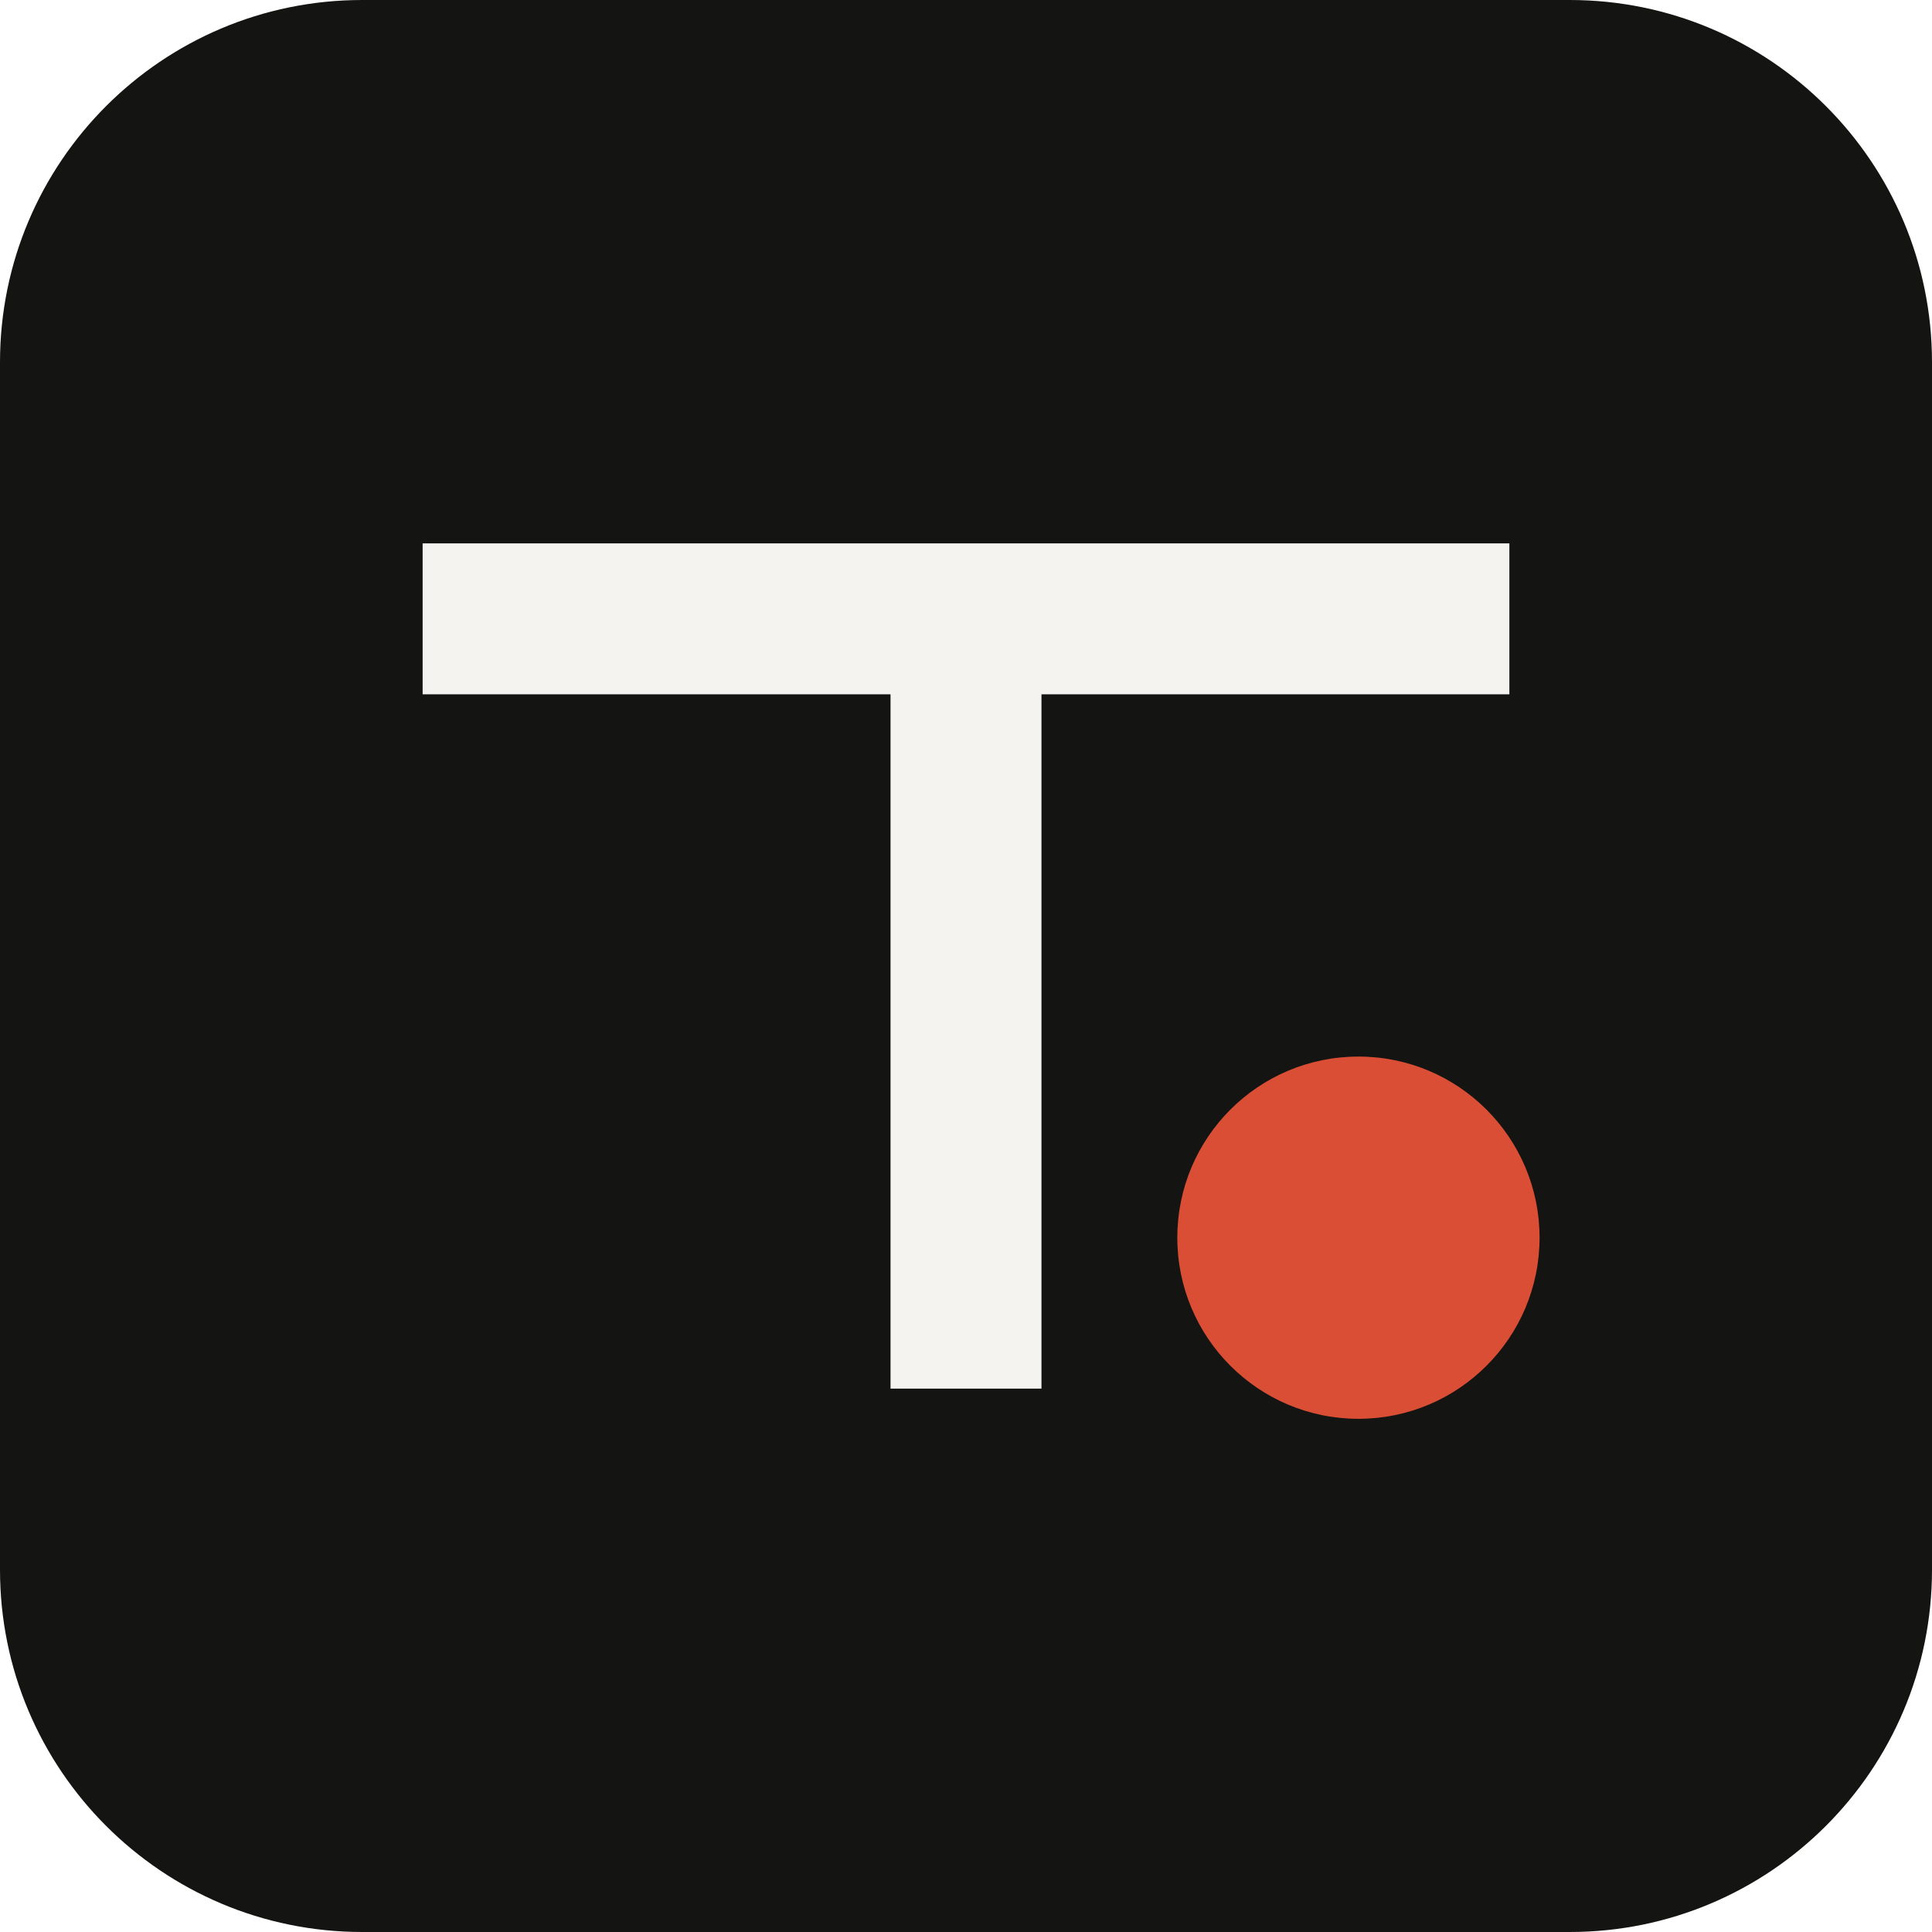
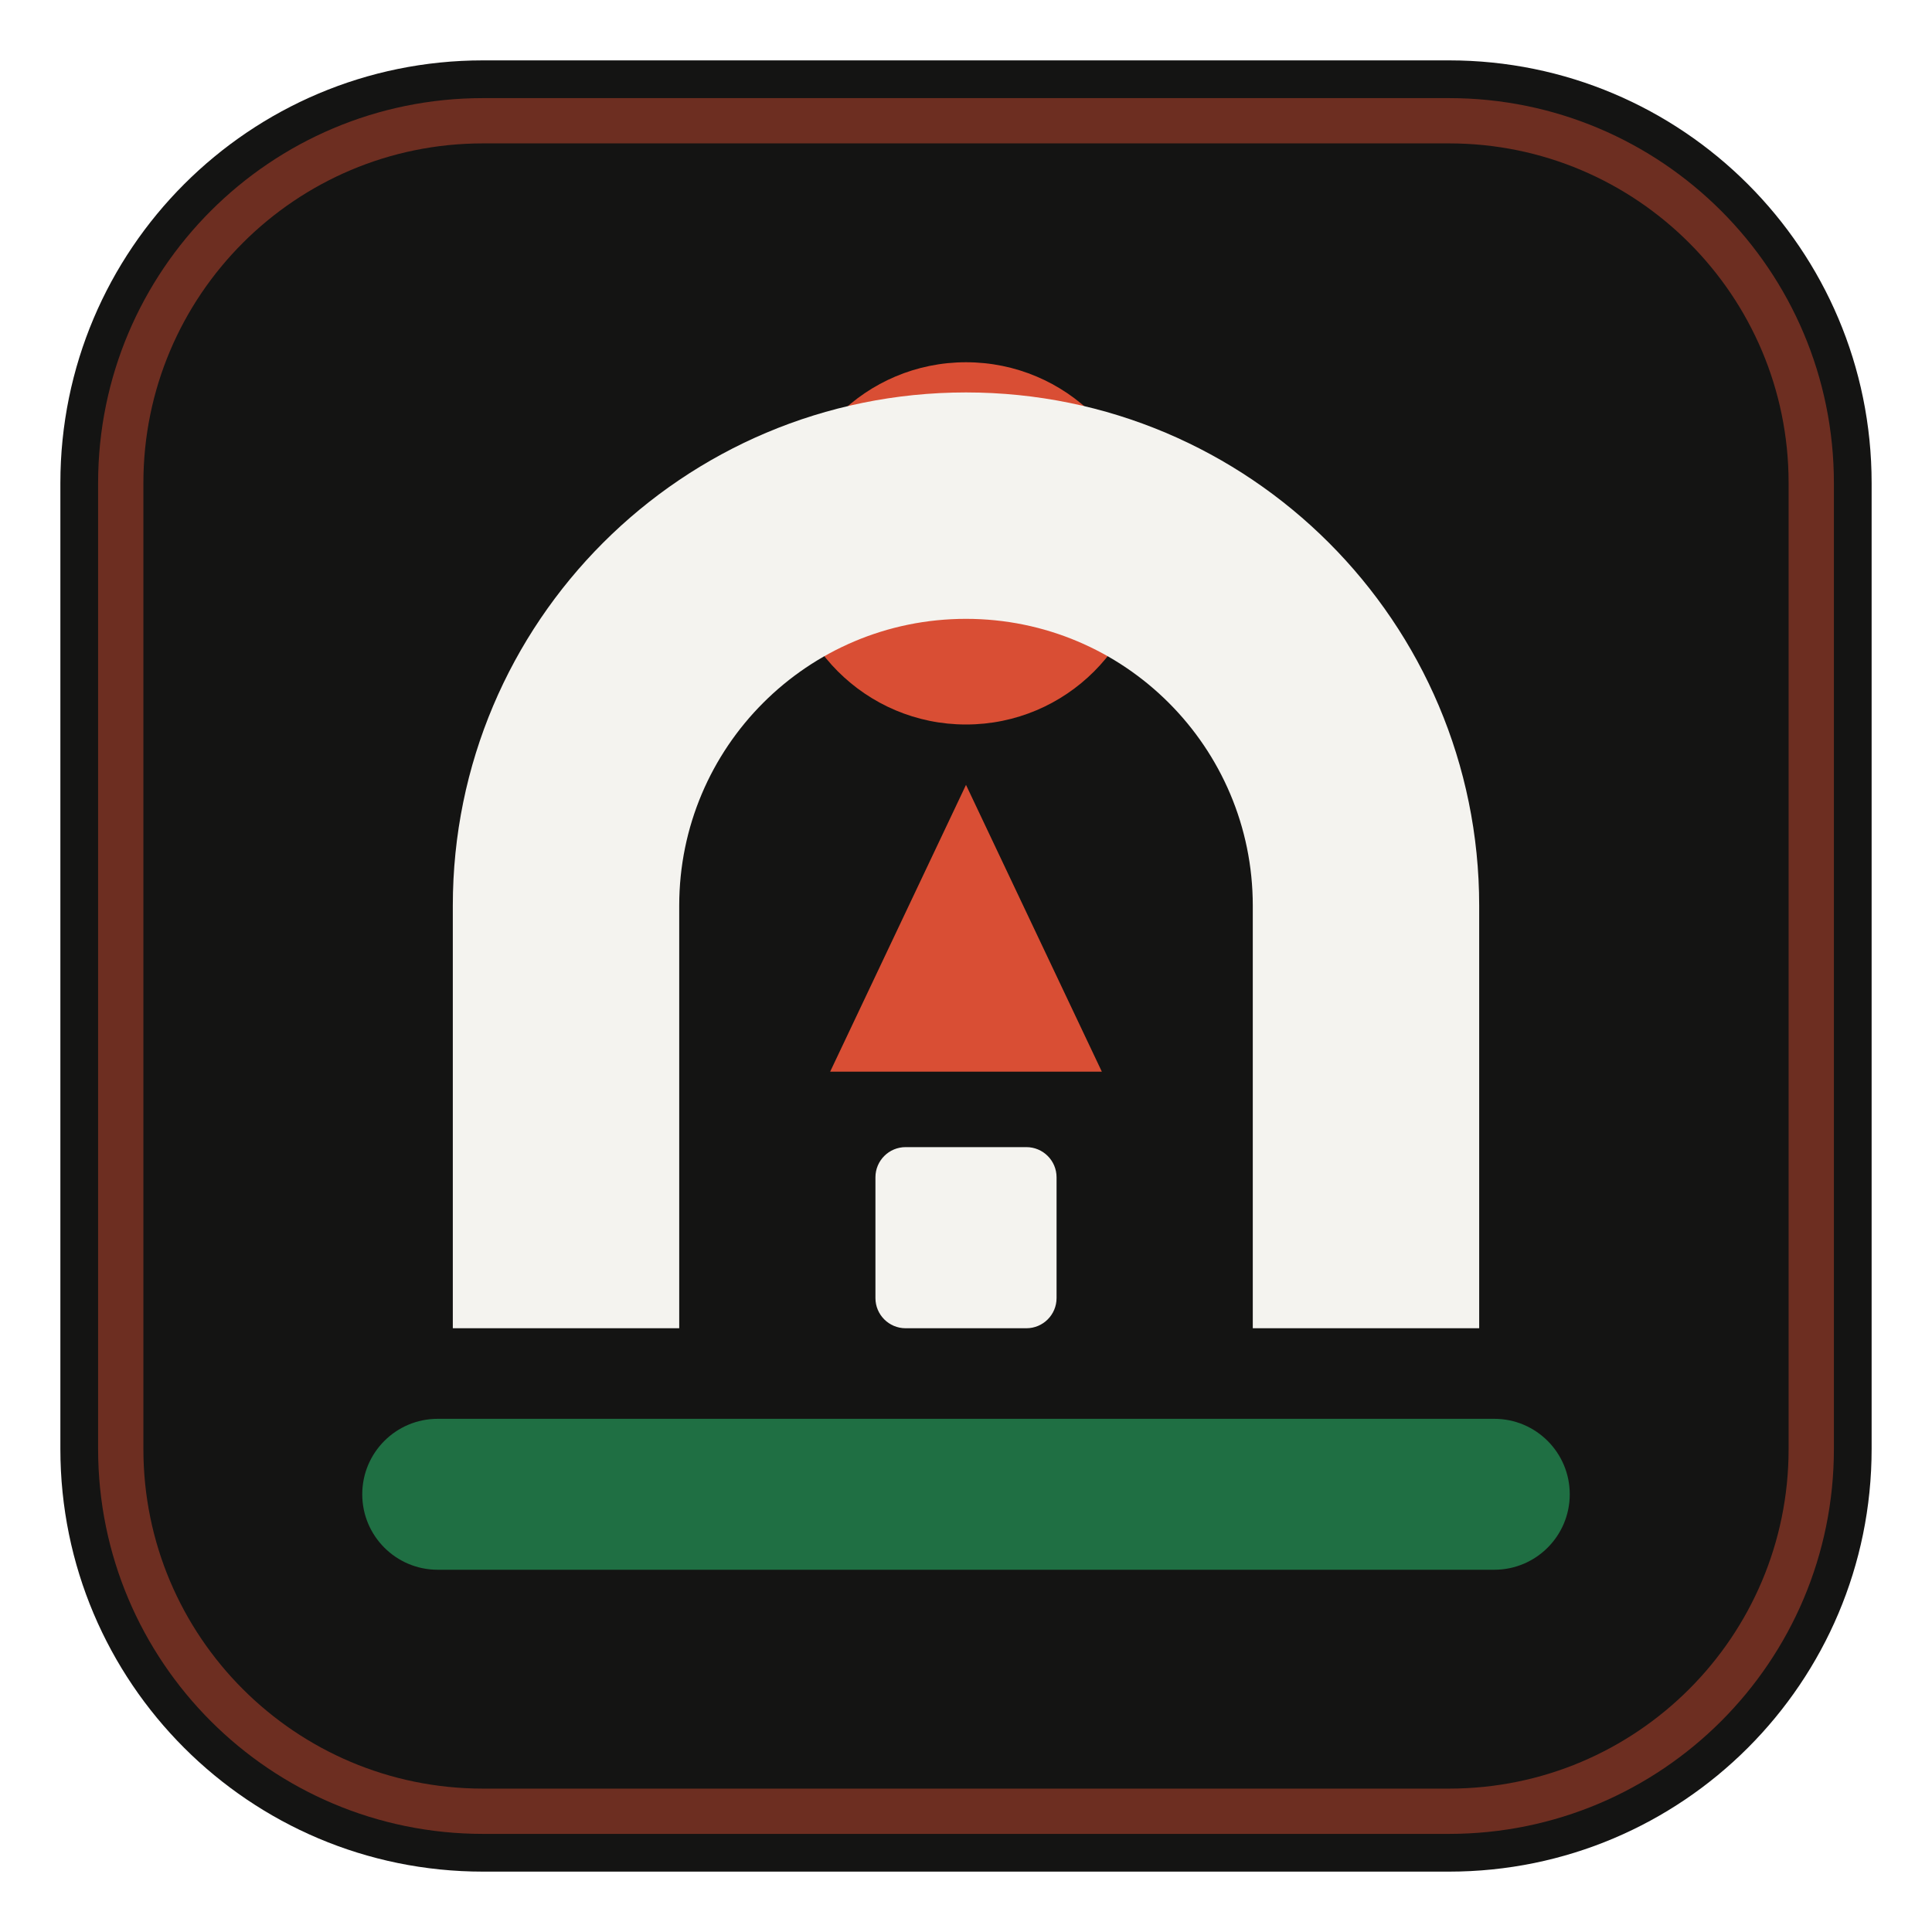
- <svg xmlns="http://www.w3.org/2000/svg" viewBox="0 0 32 32">
-   <rect width="32" height="32" rx="6" fill="#141413" />
-   <path d="M7 9h18v2.5H17.25V23h-2.5V11.5H7V9z" fill="#F4F3EF" />
-   <circle cx="22.5" cy="20.5" r="3" fill="#D94E34" />
+ <svg xmlns="http://www.w3.org/2000/svg" viewBox="0 0 64 64" fill="none">
+   <rect x="2" y="2" width="60" height="60" rx="14" fill="#141413" />
+   <rect x="4" y="4" width="56" height="56" rx="12" stroke="#D94E34" stroke-width="1.5" stroke-opacity="0.45" />
+   <rect x="12" y="47" width="40" height="5" rx="2.5" fill="#1F6F43" />
+   <circle cx="32" cy="18" r="6" fill="#D94E34" />
+   <path d="M15 44V30C15 20.611 22.611 13 32 13C41.389 13 49 20.611 49 30V44H41.5V30C41.5 24.753 37.247 20.5 32 20.5C26.753 20.5 22.5 24.753 22.5 30V44H15Z" fill="#F4F3EF" />
+   <path d="M32 26L36.5 35.5H27.5L32 26Z" fill="#D94E34" />
+   <rect x="29" y="38" width="6" height="6" rx="1" fill="#F4F3EF" />
</svg>
